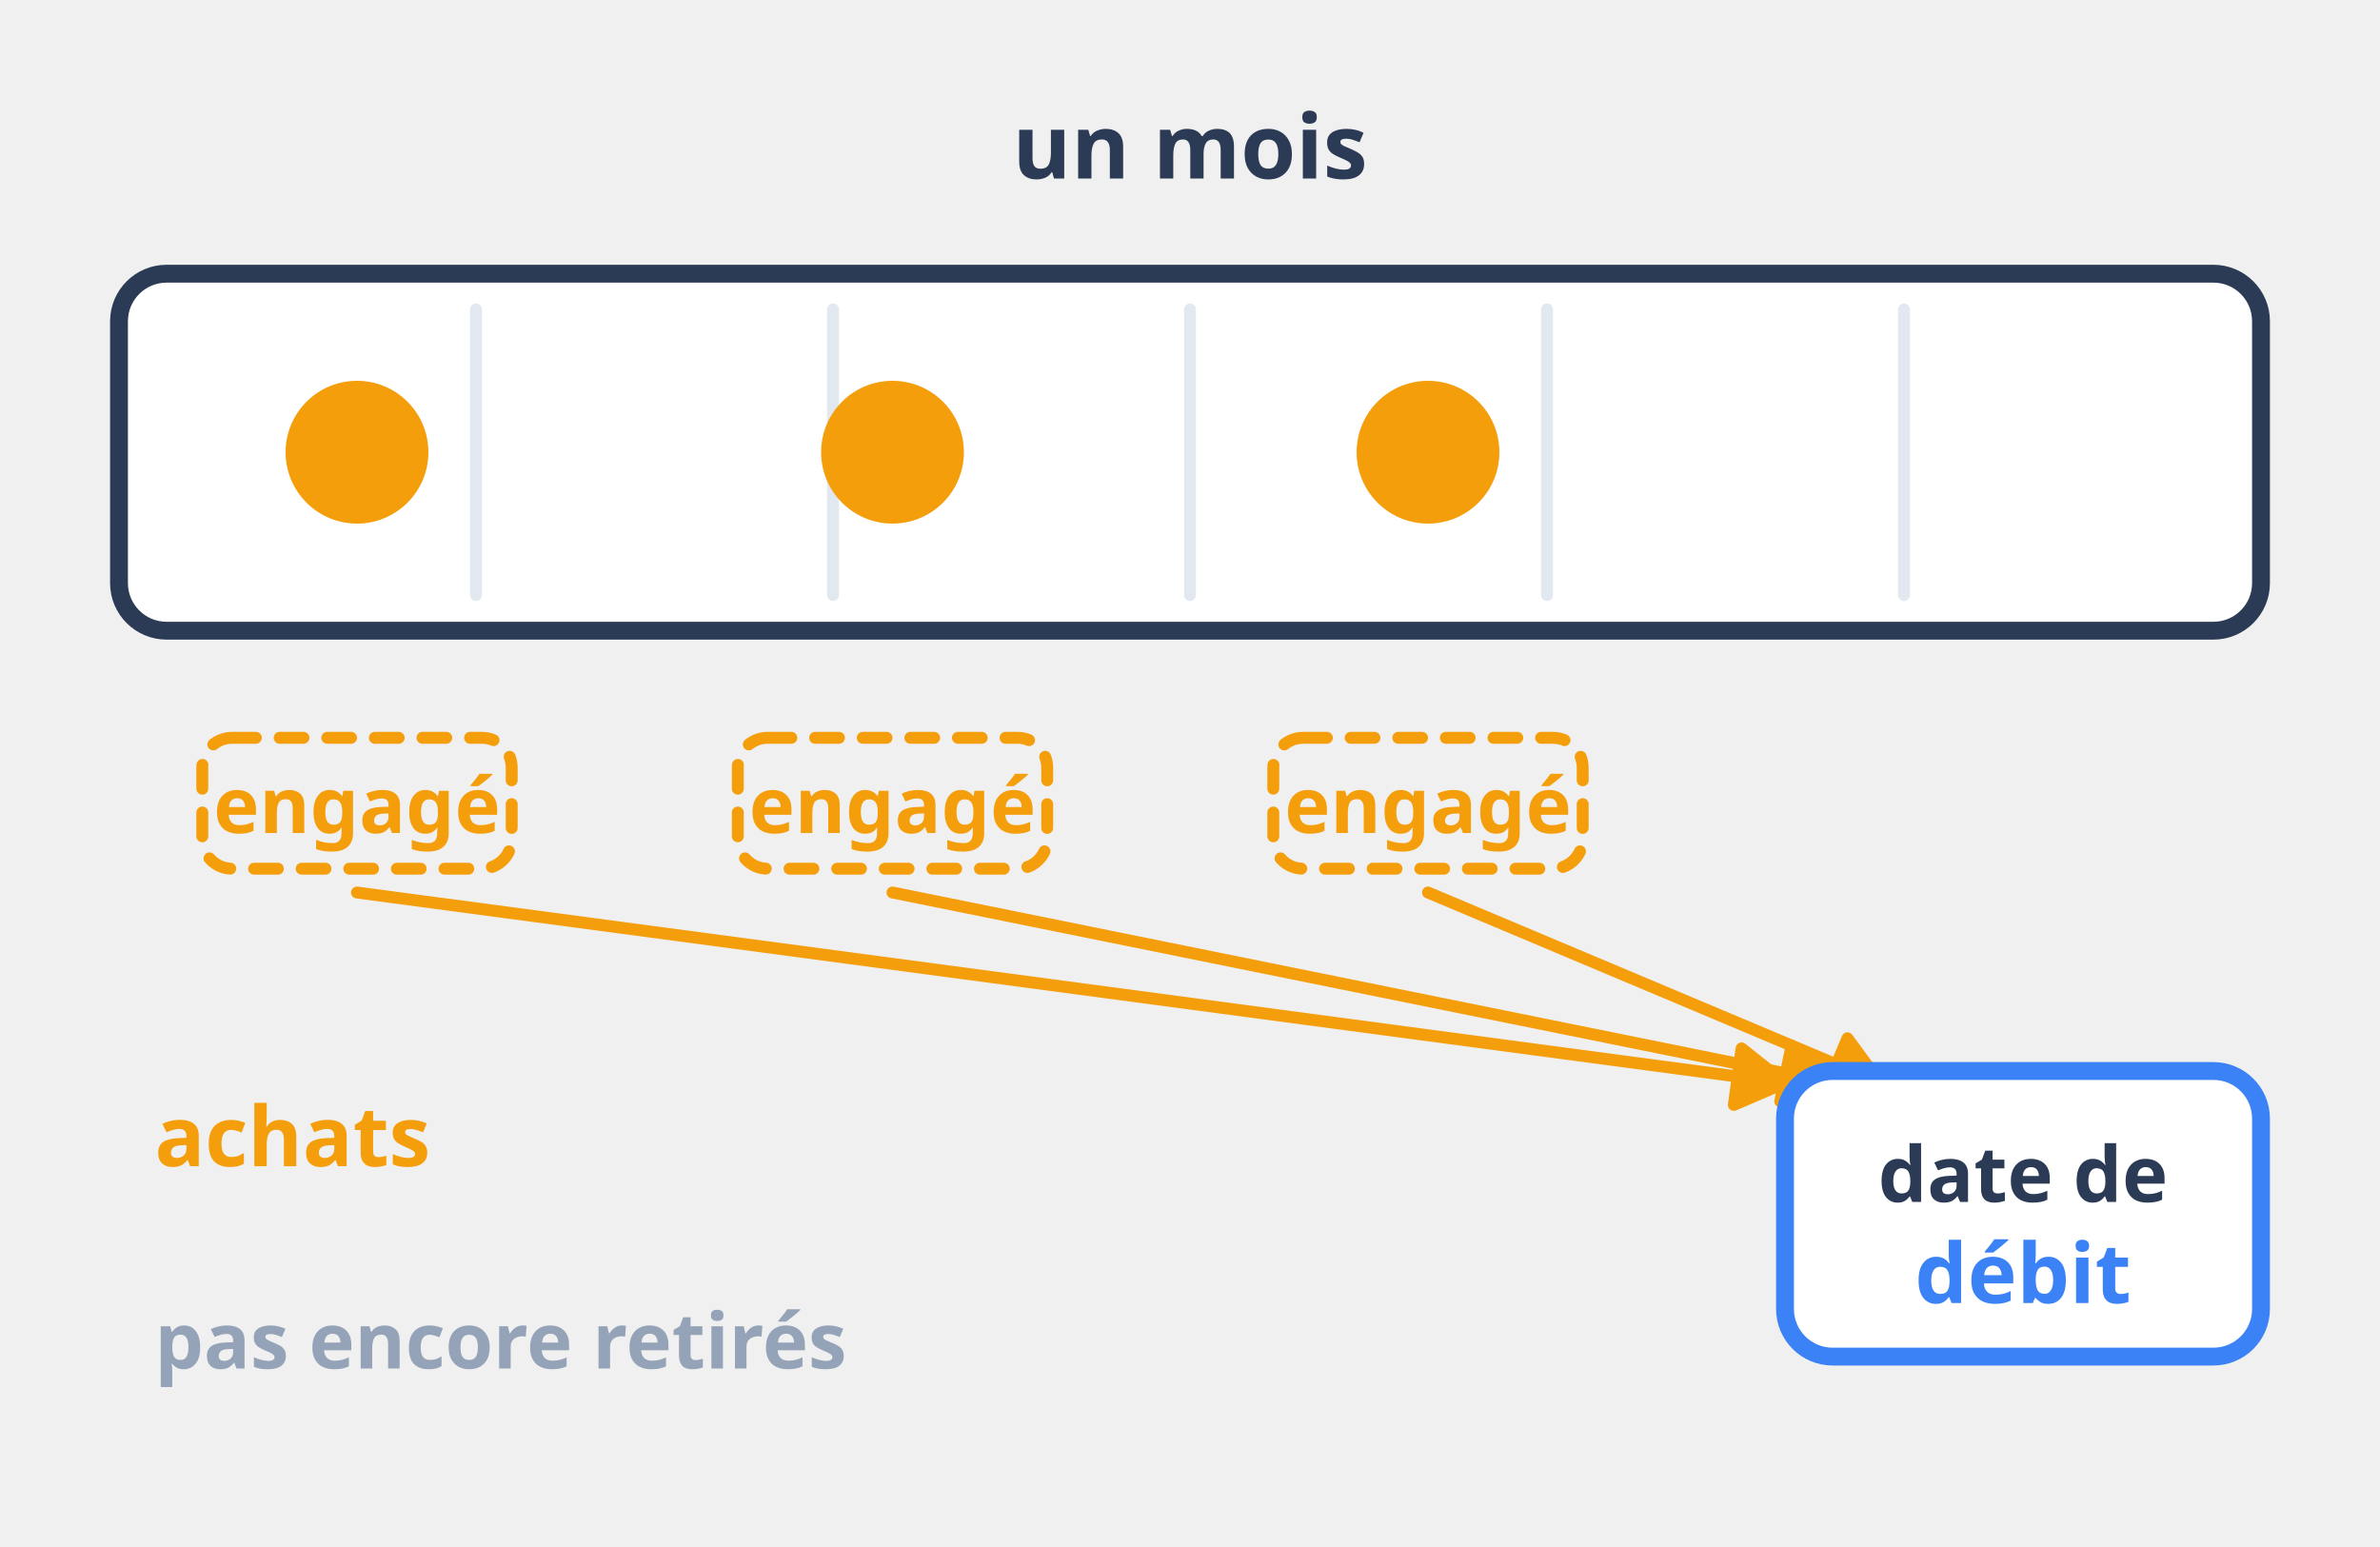
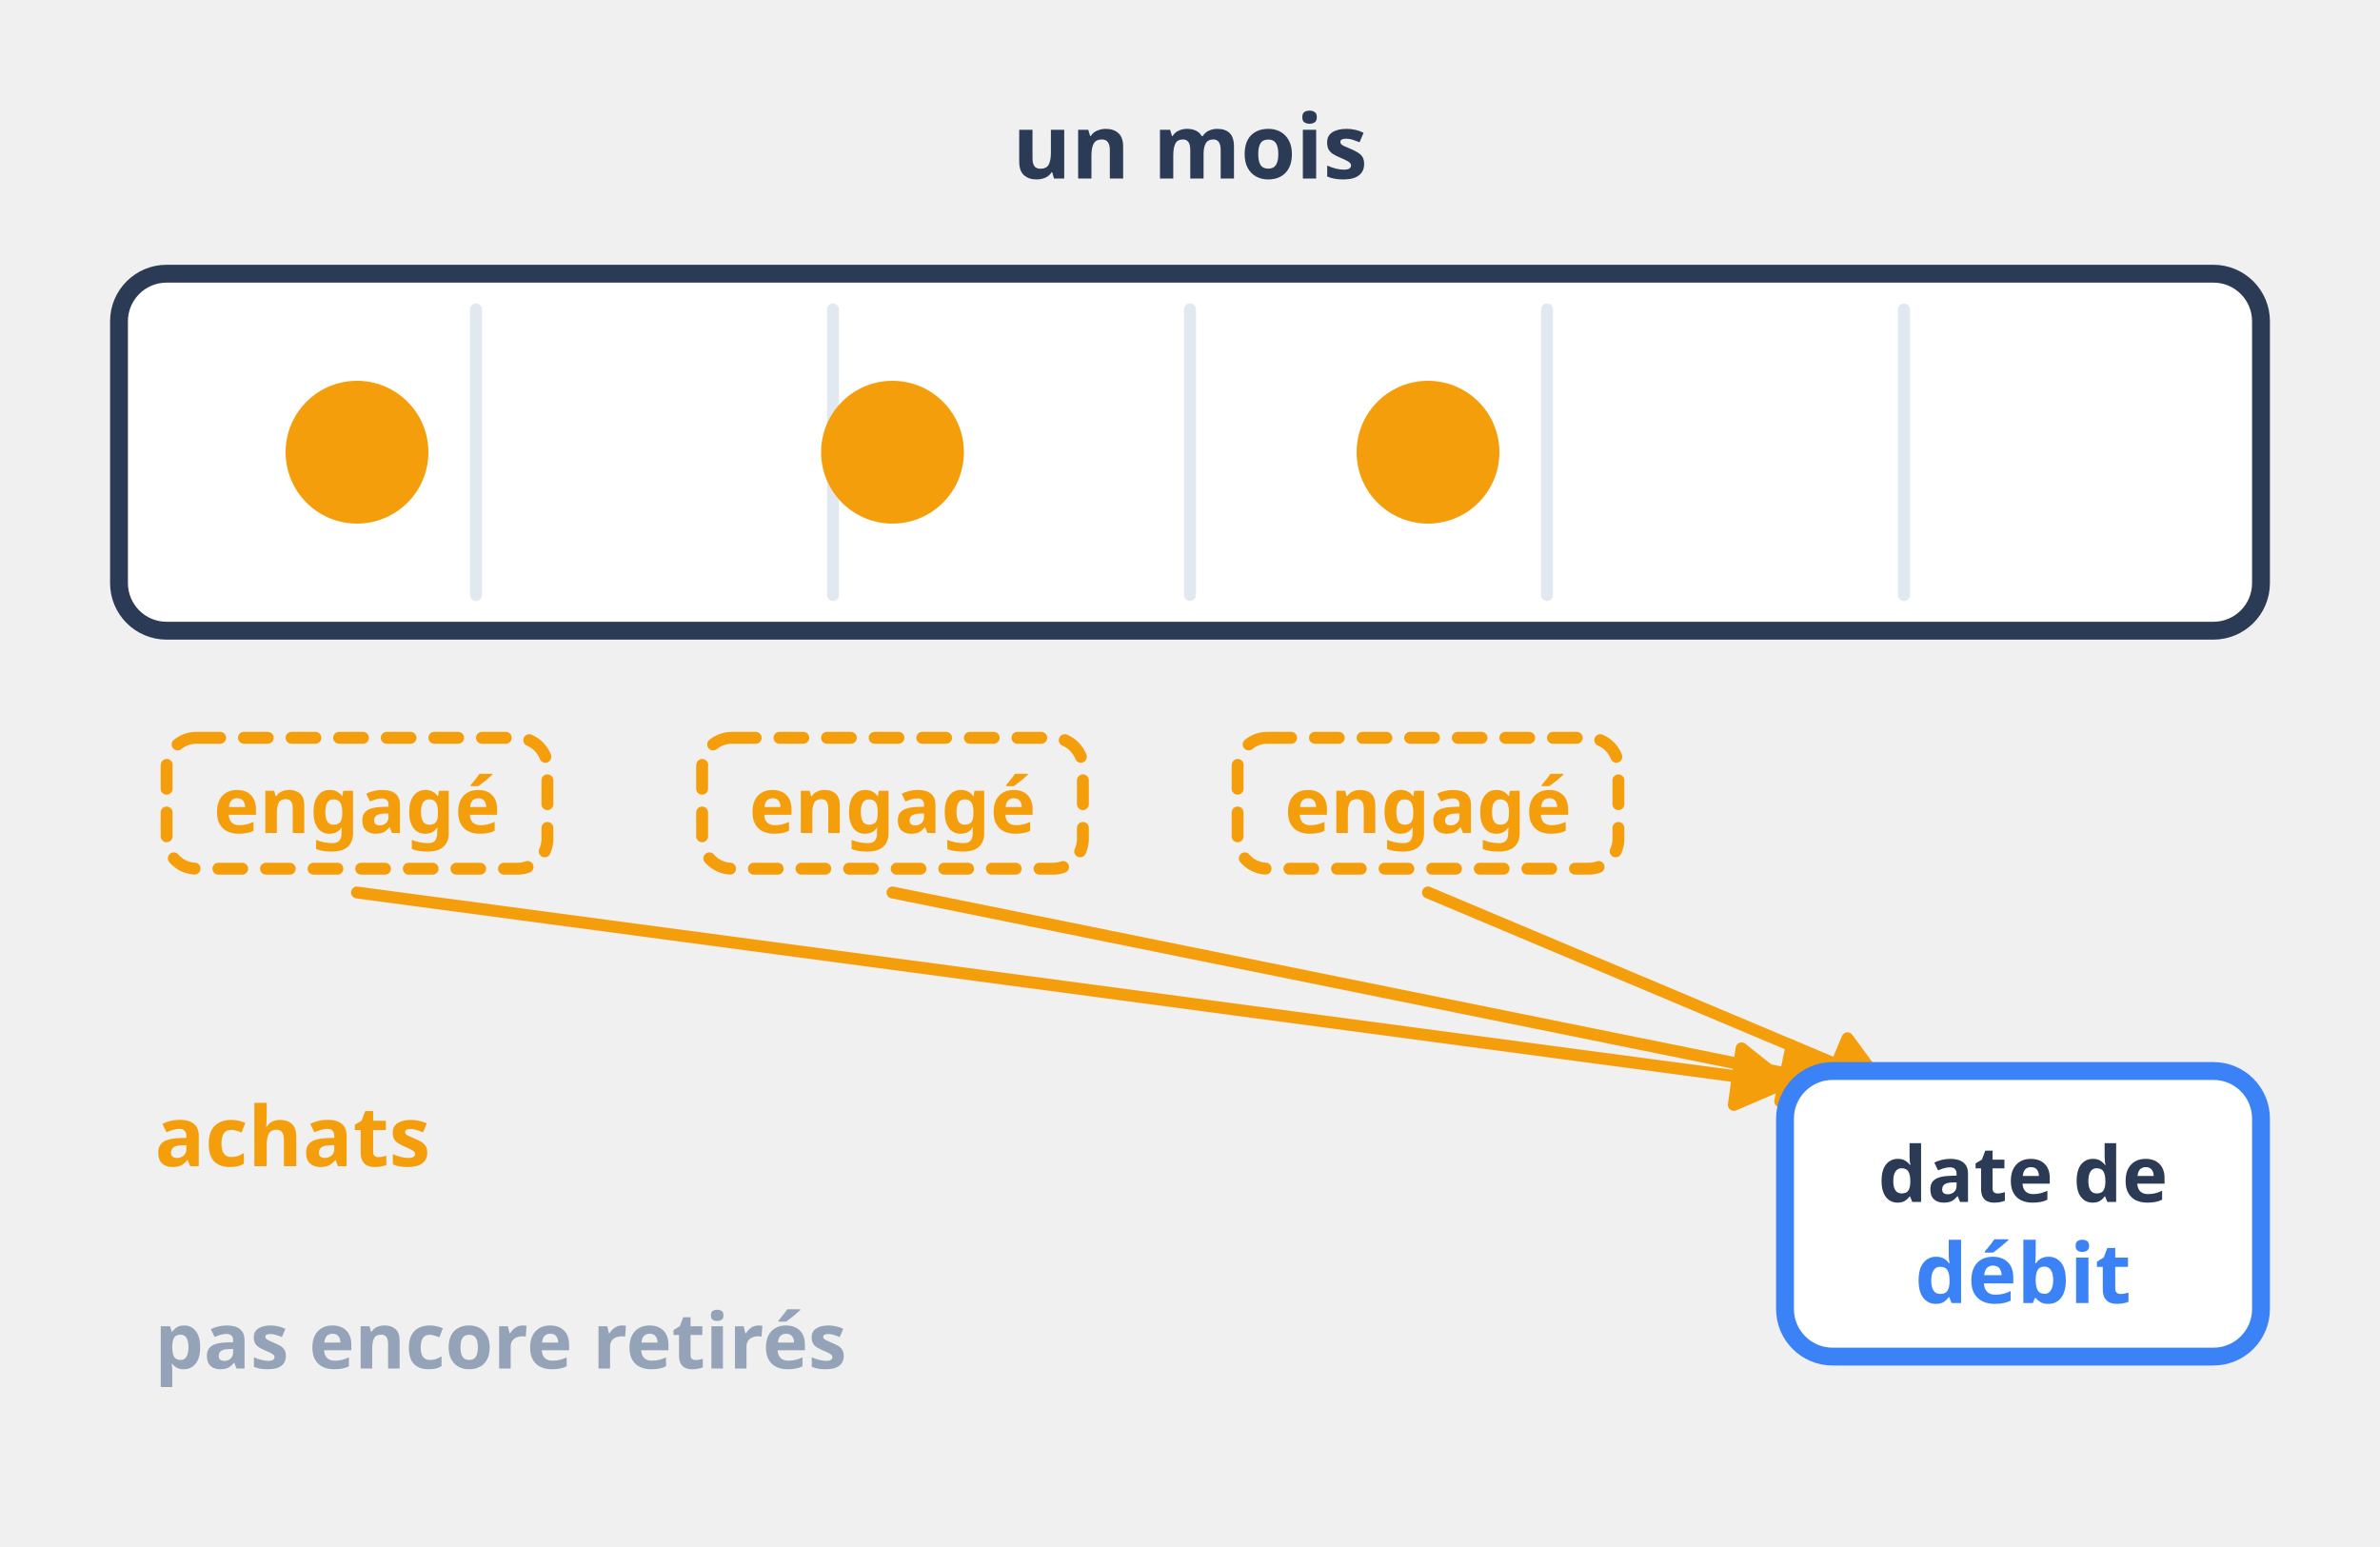
<svg xmlns="http://www.w3.org/2000/svg" viewBox="0 0 400 260" role="img">
  <style>.r{animation:g 3s infinite}.r1{animation-delay:1s}.r2{animation-delay:2s}@keyframes g{50%{opacity:.3}}@media (prefers-reduced-motion: reduce){*{animation:none!important}}</style>
  <g font-family="system-ui, sans-serif" font-weight="600" text-anchor="middle" stroke-linecap="round" stroke-linejoin="round">
    <text x="200" y="30" font-size="15" fill="#2B3A55">un mois</text>
    <rect x="20" y="46" width="360" height="60" rx="8" fill="#FFFFFF" stroke="#2B3A55" stroke-width="3" />
    <line x1="80" y1="52" x2="80" y2="100" stroke="#E2E8F0" stroke-width="2" />
    <line x1="140" y1="52" x2="140" y2="100" stroke="#E2E8F0" stroke-width="2" />
    <line x1="200" y1="52" x2="200" y2="100" stroke="#E2E8F0" stroke-width="2" />
    <line x1="260" y1="52" x2="260" y2="100" stroke="#E2E8F0" stroke-width="2" />
    <line x1="320" y1="52" x2="320" y2="100" stroke="#E2E8F0" stroke-width="2" />
    <circle cx="60" cy="76" r="11" fill="#F59E0B" stroke="#F59E0B" stroke-width="2" />
    <g class="r r0">
      <line x1="60" y1="150" x2="292.07" y2="180.943" stroke="#F59E0B" stroke-width="2" />
      <polygon points="300.0,182.0 291.4,185.7 292.7,176.2" fill="#F59E0B" stroke="#F59E0B" stroke-width="2" />
    </g>
-     <rect x="34" y="124" width="52" height="22" rx="5" fill="none" stroke="#F59E0B" stroke-width="2" stroke-dasharray="4 4" />
+     <rect x="28" y="124" width="64" height="22" rx="5" fill="none" stroke="#F59E0B" stroke-width="2" stroke-dasharray="4 4" />
    <text x="60" y="140" font-size="13" fill="#F59E0B">engagé</text>
    <circle cx="150" cy="76" r="11" fill="#F59E0B" stroke="#F59E0B" stroke-width="2" />
    <g class="r r1">
      <line x1="150" y1="150" x2="300.159" y2="180.412" stroke="#F59E0B" stroke-width="2" />
      <polygon points="308.0,182.0 299.2,185.1 301.1,175.7" fill="#F59E0B" stroke="#F59E0B" stroke-width="2" />
    </g>
-     <rect x="124" y="124" width="52" height="22" rx="5" fill="none" stroke="#F59E0B" stroke-width="2" stroke-dasharray="4 4" />
+     <rect x="118" y="124" width="64" height="22" rx="5" fill="none" stroke="#F59E0B" stroke-width="2" stroke-dasharray="4 4" />
    <text x="150" y="140" font-size="13" fill="#F59E0B">engagé</text>
    <circle cx="240" cy="76" r="11" fill="#F59E0B" stroke="#F59E0B" stroke-width="2" />
    <g class="r r2">
      <line x1="240" y1="150" x2="308.627" y2="178.896" stroke="#F59E0B" stroke-width="2" />
      <polygon points="316.0,182.0 306.8,183.3 310.5,174.5" fill="#F59E0B" stroke="#F59E0B" stroke-width="2" />
    </g>
-     <rect x="214" y="124" width="52" height="22" rx="5" fill="none" stroke="#F59E0B" stroke-width="2" stroke-dasharray="4 4" />
+     <rect x="208" y="124" width="64" height="22" rx="5" fill="none" stroke="#F59E0B" stroke-width="2" stroke-dasharray="4 4" />
    <text x="240" y="140" font-size="13" fill="#F59E0B">engagé</text>
    <rect x="300" y="180" width="80" height="48" rx="8" fill="#FFFFFF" stroke="#3B82F6" stroke-width="3" />
    <text x="340" y="202" font-size="13" fill="#2B3A55">date de</text>
    <text x="340" y="219" font-size="14" fill="#3B82F6">débit</text>
    <text x="26" y="196" font-size="14" fill="#F59E0B" text-anchor="start">achats</text>
    <text x="26" y="230" font-size="13" fill="#94A3B8" text-anchor="start">pas encore retirés</text>
  </g>
</svg>
